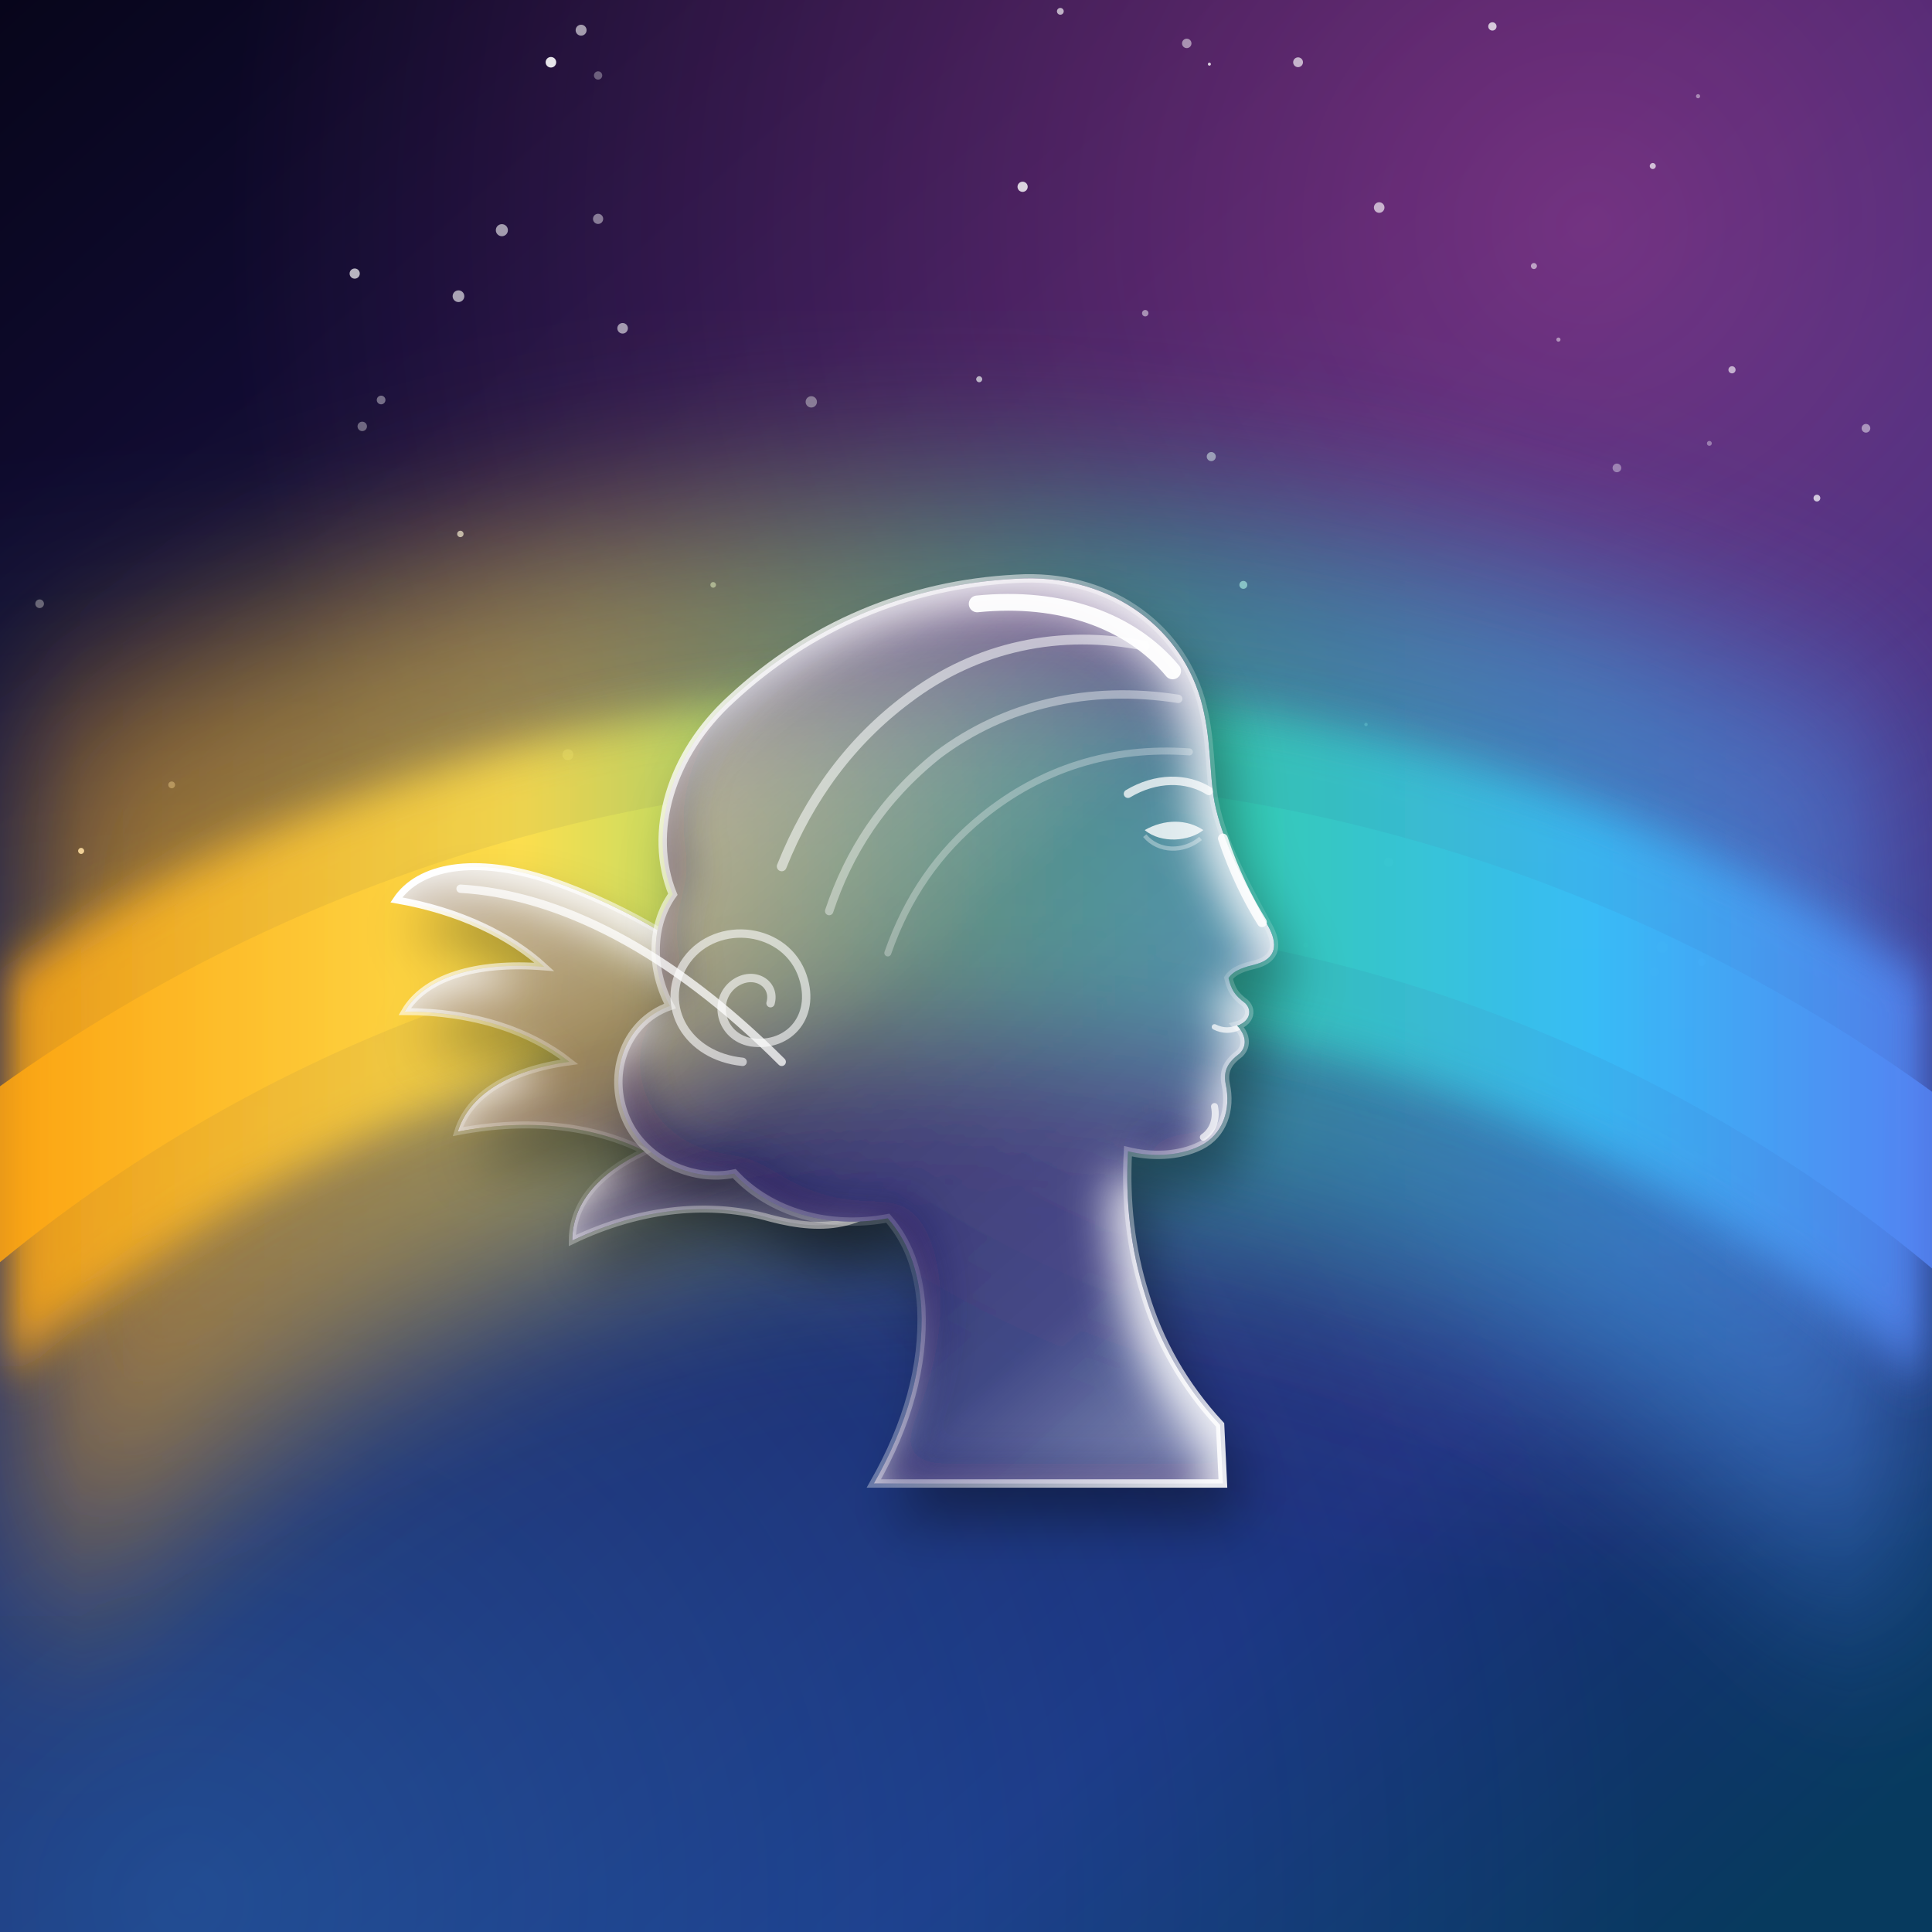
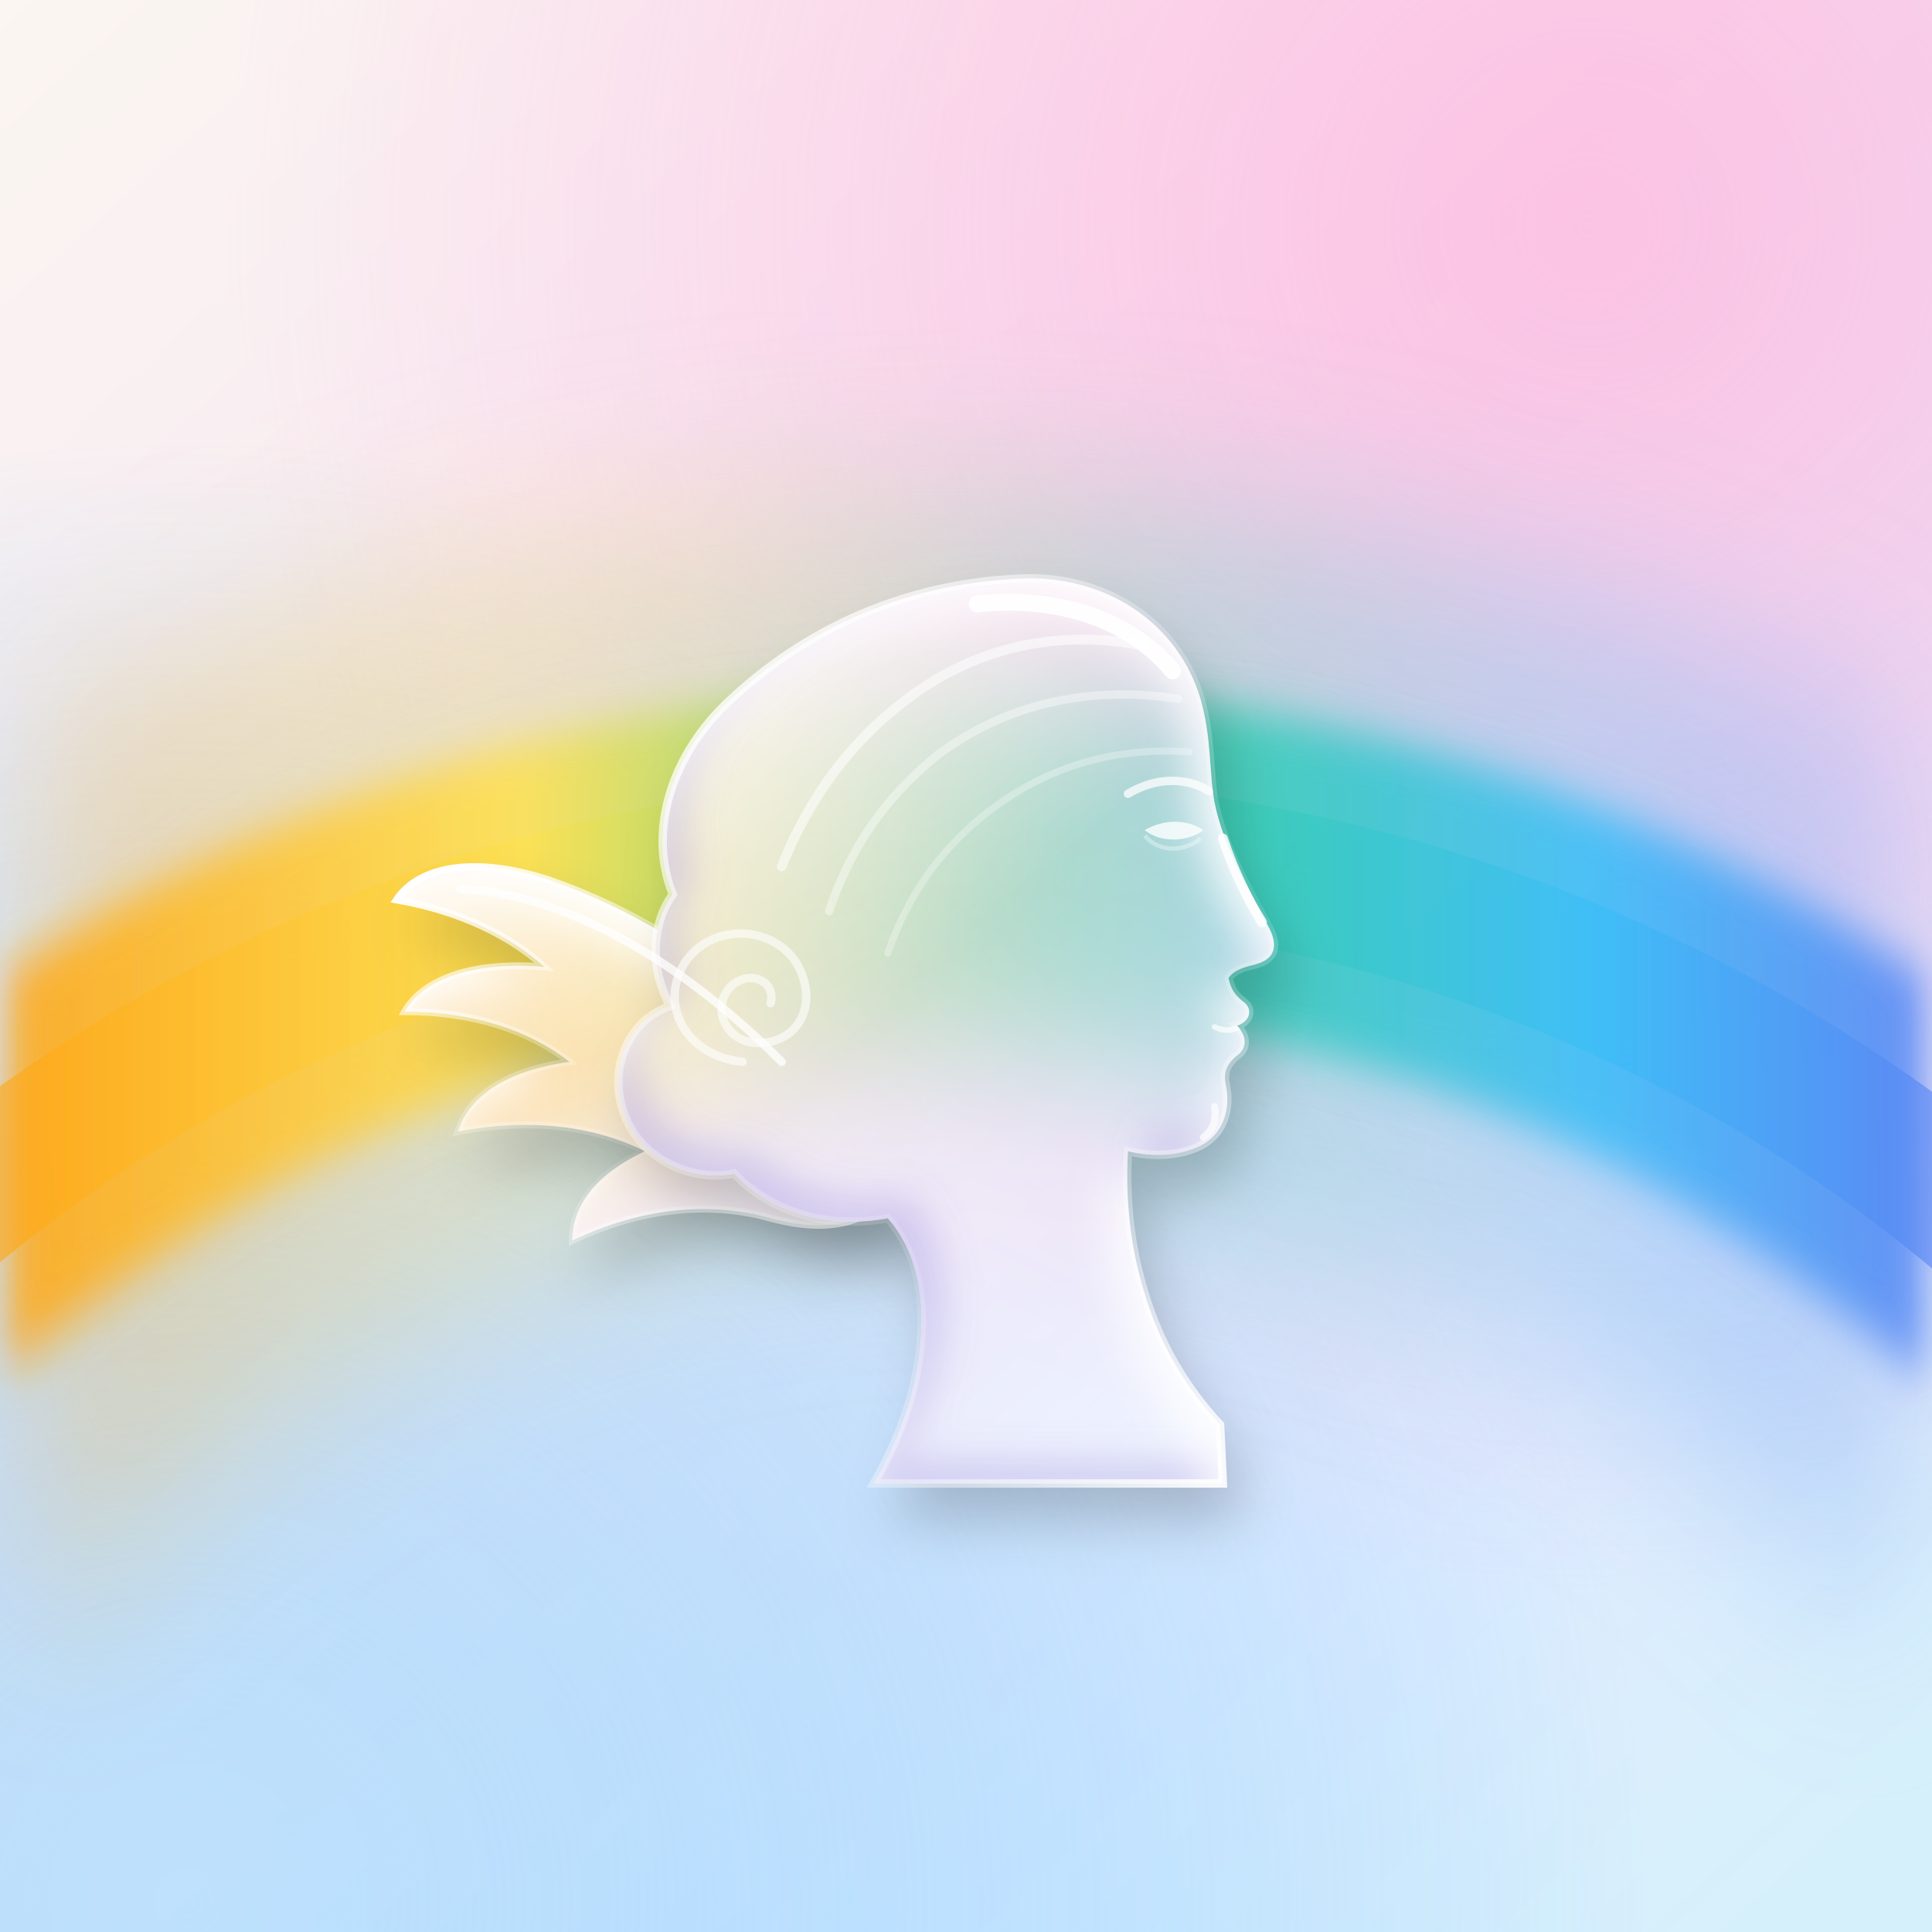
<svg xmlns="http://www.w3.org/2000/svg" viewBox="0 0 1024 1024" width="1024" height="1024">
  <defs>
    <linearGradient id="sky" x1="0" y1="0" x2="0.9" y2="1">
-       <stop offset="0" stop-color="#07051a" />
-       <stop offset="0.42" stop-color="#1d1450" />
-       <stop offset="0.78" stop-color="#1b2d7a" />
-       <stop offset="1" stop-color="#073a5e" />
+       <stop offset="0" stop-color="#fbf6f1" />
+       <stop offset="0.42" stop-color="#f6e6f4" />
+       <stop offset="0.78" stop-color="#e2ebff" />
+       <stop offset="1" stop-color="#d6f0fb" />
    </linearGradient>
    <radialGradient id="glowB" cx="0.1" cy="0.98" r="0.75">
-       <stop offset="0" stop-color="#2fb4ff" stop-opacity="0.3" />
+       <stop offset="0" stop-color="#9fdcff" stop-opacity="0.6" />
      <stop offset="1" stop-color="#2fb4ff" stop-opacity="0" />
    </radialGradient>
    <filter id="haze" x="-40%" y="-40%" width="180%" height="180%">
      <feGaussianBlur stdDeviation="46" />
    </filter>
    <radialGradient id="glow" cx="0.82" cy="0.12" r="0.7">
-       <stop offset="0" stop-color="#ff5fc8" stop-opacity="0.38" />
-       <stop offset="1" stop-color="#ff5fc8" stop-opacity="0" />
+       <stop offset="0" stop-color="#ffb3dc" stop-opacity="0.7" />
+       <stop offset="1" stop-color="#ffb3dc" stop-opacity="0" />
    </radialGradient>
    <linearGradient id="bow" x1="0" y1="0" x2="1" y2="0">
      <stop offset="0" stop-color="#ff3b6b" />
      <stop offset="0.18" stop-color="#ff9f0a" />
      <stop offset="0.36" stop-color="#ffe14d" />
      <stop offset="0.54" stop-color="#34d399" />
      <stop offset="0.7" stop-color="#38bdf8" />
      <stop offset="0.86" stop-color="#6366f1" />
      <stop offset="1" stop-color="#d08cff" />
    </linearGradient>
    <filter id="soft" x="-20%" y="-20%" width="140%" height="140%">
      <feGaussianBlur stdDeviation="12" />
    </filter>
    <filter id="lensblur">
      <feGaussianBlur stdDeviation="3" />
    </filter>
    <linearGradient id="glassFill" x1="0.2" y1="0.05" x2="0.8" y2="1">
-       <stop offset="0" stop-color="#ffffff" stop-opacity="0.45" />
+       <stop offset="0" stop-color="#ffffff" stop-opacity="0.72" />
      <stop offset="0.42" stop-color="#ffffff" stop-opacity="0.10" />
      <stop offset="0.8" stop-color="#ffffff" stop-opacity="0.16" />
      <stop offset="1" stop-color="#ffffff" stop-opacity="0.42" />
    </linearGradient>
    <linearGradient id="rim" x1="0.1" y1="0" x2="0.9" y2="1">
      <stop offset="0" stop-color="#ffffff" stop-opacity="1" />
      <stop offset="0.35" stop-color="#ffffff" stop-opacity="0.3" />
      <stop offset="0.65" stop-color="#ffffff" stop-opacity="0.12" />
      <stop offset="1" stop-color="#ffffff" stop-opacity="0.9" />
    </linearGradient>
    <filter id="inner" x="-10%" y="-10%" width="120%" height="120%">
      <feGaussianBlur in="SourceAlpha" stdDeviation="16" result="b" />
      <feOffset dx="-12" dy="16" result="o" />
      <feComposite in="SourceAlpha" in2="o" operator="out" result="edge" />
      <feFlood flood-color="#ffffff" flood-opacity="0.9" />
      <feComposite in2="edge" operator="in" />
    </filter>
    <filter id="innerDark" x="-10%" y="-10%" width="120%" height="120%">
      <feGaussianBlur in="SourceAlpha" stdDeviation="14" result="b" />
      <feOffset dx="14" dy="-14" result="o" />
      <feComposite in="SourceAlpha" in2="o" operator="out" result="edge" />
-       <feFlood flood-color="#1b0f4a" flood-opacity="0.35" />
+       <feFlood flood-color="#8c7bd6" flood-opacity="0.35" />
      <feComposite in2="edge" operator="in" />
    </filter>
    <filter id="shade" x="-20%" y="-20%" width="140%" height="140%">
      <feGaussianBlur in="SourceAlpha" stdDeviation="20" />
      <feOffset dx="12" dy="26" />
      <feComponentTransfer>
-         <feFuncA type="linear" slope="0.38" />
+         <feFuncA type="linear" slope="0.2" />
      </feComponentTransfer>
    </filter>
    <path id="squircle" d="M0 0h1024v1024H0z" />
    <clipPath id="sq">
      <use href="#squircle" />
    </clipPath>
    <path id="head" d="       M 548 214       C 612 210 664 246 680 300       C 688 328 686 352 690 374       C 696 404 712 432 728 462       C 736 476 734 486 720 490       C 712 492 704 494 700 500       C 702 508 704 512 712 518       C 718 524 714 532 706 534       C 712 540 714 548 708 554       C 700 560 696 566 698 576       C 702 594 696 612 680 620       C 664 628 644 628 628 624       C 626 660 630 694 640 726       C 650 760 668 792 694 820       L 696 862       L 446 862       C 470 820 482 778 480 736       C 478 708 470 688 456 672       C 414 680 372 668 346 640       C 318 646 284 632 270 604       C 254 572 266 532 300 520       C 286 494 286 462 302 440       C 284 396 300 340 344 300       C 400 248 470 218 548 214 Z" />
    <path id="wing" d="       M 470 640       C 420 560 330 470 214 430       C 160 412 120 420 104 444       C 150 452 186 470 210 492       C 160 488 124 500 110 524       C 160 524 200 538 228 560       C 184 566 156 584 148 610       C 200 600 246 606 282 624       C 248 640 230 662 230 688       C 280 664 330 660 372 672       C 410 682 446 680 470 640 Z" />
  </defs>
  <g clip-path="url(#sq)">
    <rect width="1024" height="1024" fill="url(#sky)" />
    <rect width="1024" height="1024" fill="url(#glow)" />
    <rect width="1024" height="1024" fill="url(#glowB)" />
-     <circle cx="244" cy="283" r="1.7" fill="#fff" opacity="0.66" />
-     <circle cx="641" cy="34" r="0.8" fill="#fff" opacity="0.80" />
-     <circle cx="266" cy="122" r="3.2" fill="#fff" opacity="0.58" />
-     <circle cx="857" cy="248" r="2.3" fill="#fff" opacity="0.39" />
-     <circle cx="650" cy="451" r="2.1" fill="#fff" opacity="0.74" />
-     <circle cx="688" cy="33" r="2.6" fill="#fff" opacity="0.65" />
-     <circle cx="308" cy="16" r="2.9" fill="#fff" opacity="0.58" />
-     <circle cx="736" cy="457" r="2.5" fill="#fff" opacity="0.85" />
-     <circle cx="404" cy="416" r="1.9" fill="#fff" opacity="0.86" />
-     <circle cx="900" cy="51" r="1.1" fill="#fff" opacity="0.43" />
-     <circle cx="989" cy="227" r="2.3" fill="#fff" opacity="0.48" />
-     <circle cx="519" cy="201" r="1.6" fill="#fff" opacity="0.65" />
-     <circle cx="598" cy="470" r="2.4" fill="#fff" opacity="0.86" />
-     <circle cx="877" cy="515" r="2.4" fill="#fff" opacity="0.40" />
-     <circle cx="881" cy="502" r="3.0" fill="#fff" opacity="0.64" />
-     <circle cx="731" cy="110" r="2.8" fill="#fff" opacity="0.64" />
-     <circle cx="292" cy="33" r="2.8" fill="#fff" opacity="0.89" />
-     <circle cx="91" cy="416" r="1.8" fill="#fff" opacity="0.39" />
-     <circle cx="301" cy="400" r="2.9" fill="#fff" opacity="0.33" />
-     <circle cx="629" cy="23" r="2.5" fill="#fff" opacity="0.50" />
-     <circle cx="902" cy="510" r="2.0" fill="#fff" opacity="0.90" />
-     <circle cx="317" cy="40" r="2.2" fill="#fff" opacity="0.32" />
-     <circle cx="202" cy="212" r="2.3" fill="#fff" opacity="0.39" />
-     <circle cx="43" cy="451" r="1.6" fill="#fff" opacity="0.88" />
-     <circle cx="918" cy="196" r="1.9" fill="#fff" opacity="0.61" />
-     <circle cx="659" cy="310" r="2.1" fill="#fff" opacity="0.67" />
-     <circle cx="963" cy="264" r="1.8" fill="#fff" opacity="0.73" />
-     <circle cx="243" cy="157" r="3.1" fill="#fff" opacity="0.61" />
-     <circle cx="562" cy="6" r="1.8" fill="#fff" opacity="0.65" />
-     <circle cx="21" cy="320" r="2.3" fill="#fff" opacity="0.34" />
-     <circle cx="642" cy="242" r="2.4" fill="#fff" opacity="0.51" />
-     <circle cx="724" cy="384" r="0.9" fill="#fff" opacity="0.34" />
-     <circle cx="692" cy="501" r="1.4" fill="#fff" opacity="0.57" />
-     <circle cx="607" cy="166" r="1.7" fill="#fff" opacity="0.49" />
-     <circle cx="378" cy="310" r="1.5" fill="#fff" opacity="0.53" />
-     <circle cx="791" cy="14" r="2.2" fill="#fff" opacity="0.74" />
-     <circle cx="317" cy="116" r="2.7" fill="#fff" opacity="0.44" />
-     <circle cx="192" cy="226" r="2.5" fill="#fff" opacity="0.36" />
-     <circle cx="330" cy="174" r="2.8" fill="#fff" opacity="0.56" />
-     <circle cx="876" cy="88" r="1.6" fill="#fff" opacity="0.69" />
-     <circle cx="906" cy="235" r="1.3" fill="#fff" opacity="0.37" />
-     <circle cx="542" cy="99" r="2.7" fill="#fff" opacity="0.80" />
-     <circle cx="188" cy="145" r="2.7" fill="#fff" opacity="0.69" />
-     <circle cx="826" cy="180" r="1.1" fill="#fff" opacity="0.48" />
-     <circle cx="813" cy="141" r="1.6" fill="#fff" opacity="0.55" />
-     <circle cx="430" cy="213" r="3.0" fill="#fff" opacity="0.39" />
    <g id="bowg">
-       <path d="M -320 1160 A 840 840 0 0 1 1340 1160" fill="none" stroke="url(#bow)" stroke-width="380" filter="url(#haze)" opacity="0.54" />
+       <path d="M -320 1160 A 840 840 0 0 1 1340 1160" fill="none" stroke="url(#bow)" stroke-width="380" filter="url(#haze)" opacity="0.27" />
      <path d="M -320 1160 A 840 840 0 0 1 1340 1160" fill="none" stroke="url(#bow)" stroke-width="170" filter="url(#soft)" opacity="0.85" />
-       <path d="M -320 1160 A 840 840 0 0 1 1340 1160" fill="none" stroke="url(#bow)" stroke-width="74" opacity="0.85" />
+       <path d="M -320 1160 A 840 840 0 0 1 1340 1160" fill="none" stroke="url(#bow)" stroke-width="74" opacity="0.6" />
    </g>
    <g transform="translate(512 548) scale(0.74) translate(-512 -540)">
      <use href="#wing" filter="url(#shade)" />
      <clipPath id="wingClip">
        <use href="#wing" />
      </clipPath>
      <g clip-path="url(#wingClip)">
        <g filter="url(#lensblur)" transform="translate(330 470) scale(1.15) translate(-320 -480)">
          <rect width="1024" height="1024" fill="url(#sky)" />
-           <path d="M -320 1160 A 840 840 0 0 1 1340 1160" fill="none" stroke="url(#bow)" stroke-width="240" filter="url(#haze)" opacity="0.55" />
+           <path d="M -320 1160 A 840 840 0 0 1 1340 1160" fill="none" stroke="url(#bow)" stroke-width="240" filter="url(#haze)" opacity="0.45" />
        </g>
        <use href="#wing" fill="url(#glassFill)" />
        <use href="#wing" filter="url(#inner)" />
      </g>
      <use href="#wing" fill="none" stroke="url(#rim)" stroke-width="5" />
      <use href="#head" filter="url(#shade)" />
      <clipPath id="headClip">
        <use href="#head" />
      </clipPath>
      <g clip-path="url(#headClip)">
        <g filter="url(#lensblur)" transform="translate(520 520) scale(1.12) translate(-520 -540)">
          <rect width="1024" height="1024" fill="url(#sky)" />
          <rect width="1024" height="1024" fill="url(#glow)" />
-           <path d="M -320 1160 A 840 840 0 0 1 1340 1160" fill="none" stroke="url(#bow)" stroke-width="240" filter="url(#haze)" opacity="0.55" />
+           <path d="M -320 1160 A 840 840 0 0 1 1340 1160" fill="none" stroke="url(#bow)" stroke-width="240" filter="url(#haze)" opacity="0.45" />
        </g>
        <use href="#head" fill="url(#glassFill)" />
        <use href="#head" filter="url(#innerDark)" />
        <use href="#head" filter="url(#inner)" />
        <g fill="none" stroke="#ffffff" stroke-linecap="round">
          <path d="M 640 262 C 580 250 520 262 470 300 C 430 330 400 370 380 420" stroke-opacity="0.55" stroke-width="7" />
          <path d="M 664 300 C 600 290 540 304 492 340 C 452 372 428 410 414 452" stroke-opacity="0.4" stroke-width="6" />
          <path d="M 672 338 C 616 334 566 350 524 384 C 492 410 470 442 456 482" stroke-opacity="0.3" stroke-width="5" />
          <path d="M 352 560 C 312 556 292 520 310 490 C 330 458 380 462 394 496 C 406 526 386 550 358 546 C 336 542 330 516 346 504 C 360 494 376 504 372 518" stroke-opacity="0.6" stroke-width="6" />
        </g>
        <path d="M 628 368 C 648 356 670 356 686 366" fill="none" stroke="#ffffff" stroke-opacity="0.75" stroke-width="6" stroke-linecap="round" />
        <path d="M 640 394 C 654 386 670 386 682 394 C 672 402 652 404 640 394 Z" fill="#ffffff" fill-opacity="0.8" />
        <path d="M 640 398 C 650 410 668 410 680 400" fill="none" stroke="#ffffff" stroke-opacity="0.35" stroke-width="3" />
        <path d="M 690 535 C 696 538 702 538 708 535" fill="none" stroke="#ffffff" stroke-opacity="0.7" stroke-width="4" stroke-linecap="round" />
      </g>
      <use href="#head" fill="none" stroke="url(#rim)" stroke-width="6" />
      <g fill="none" stroke="#ffffff" stroke-linecap="round">
        <path d="M 520 232 C 580 226 630 244 660 280" stroke-width="12" opacity="0.95" />
        <path d="M 696 400 C 704 424 714 444 724 460" stroke-width="7" opacity="0.85" />
        <path d="M 690 592 C 692 602 688 610 682 614" stroke-width="5" opacity="0.7" />
        <path d="M 150 436 C 220 440 300 480 380 560" stroke-width="6" opacity="0.75" />
      </g>
    </g>
  </g>
</svg>
